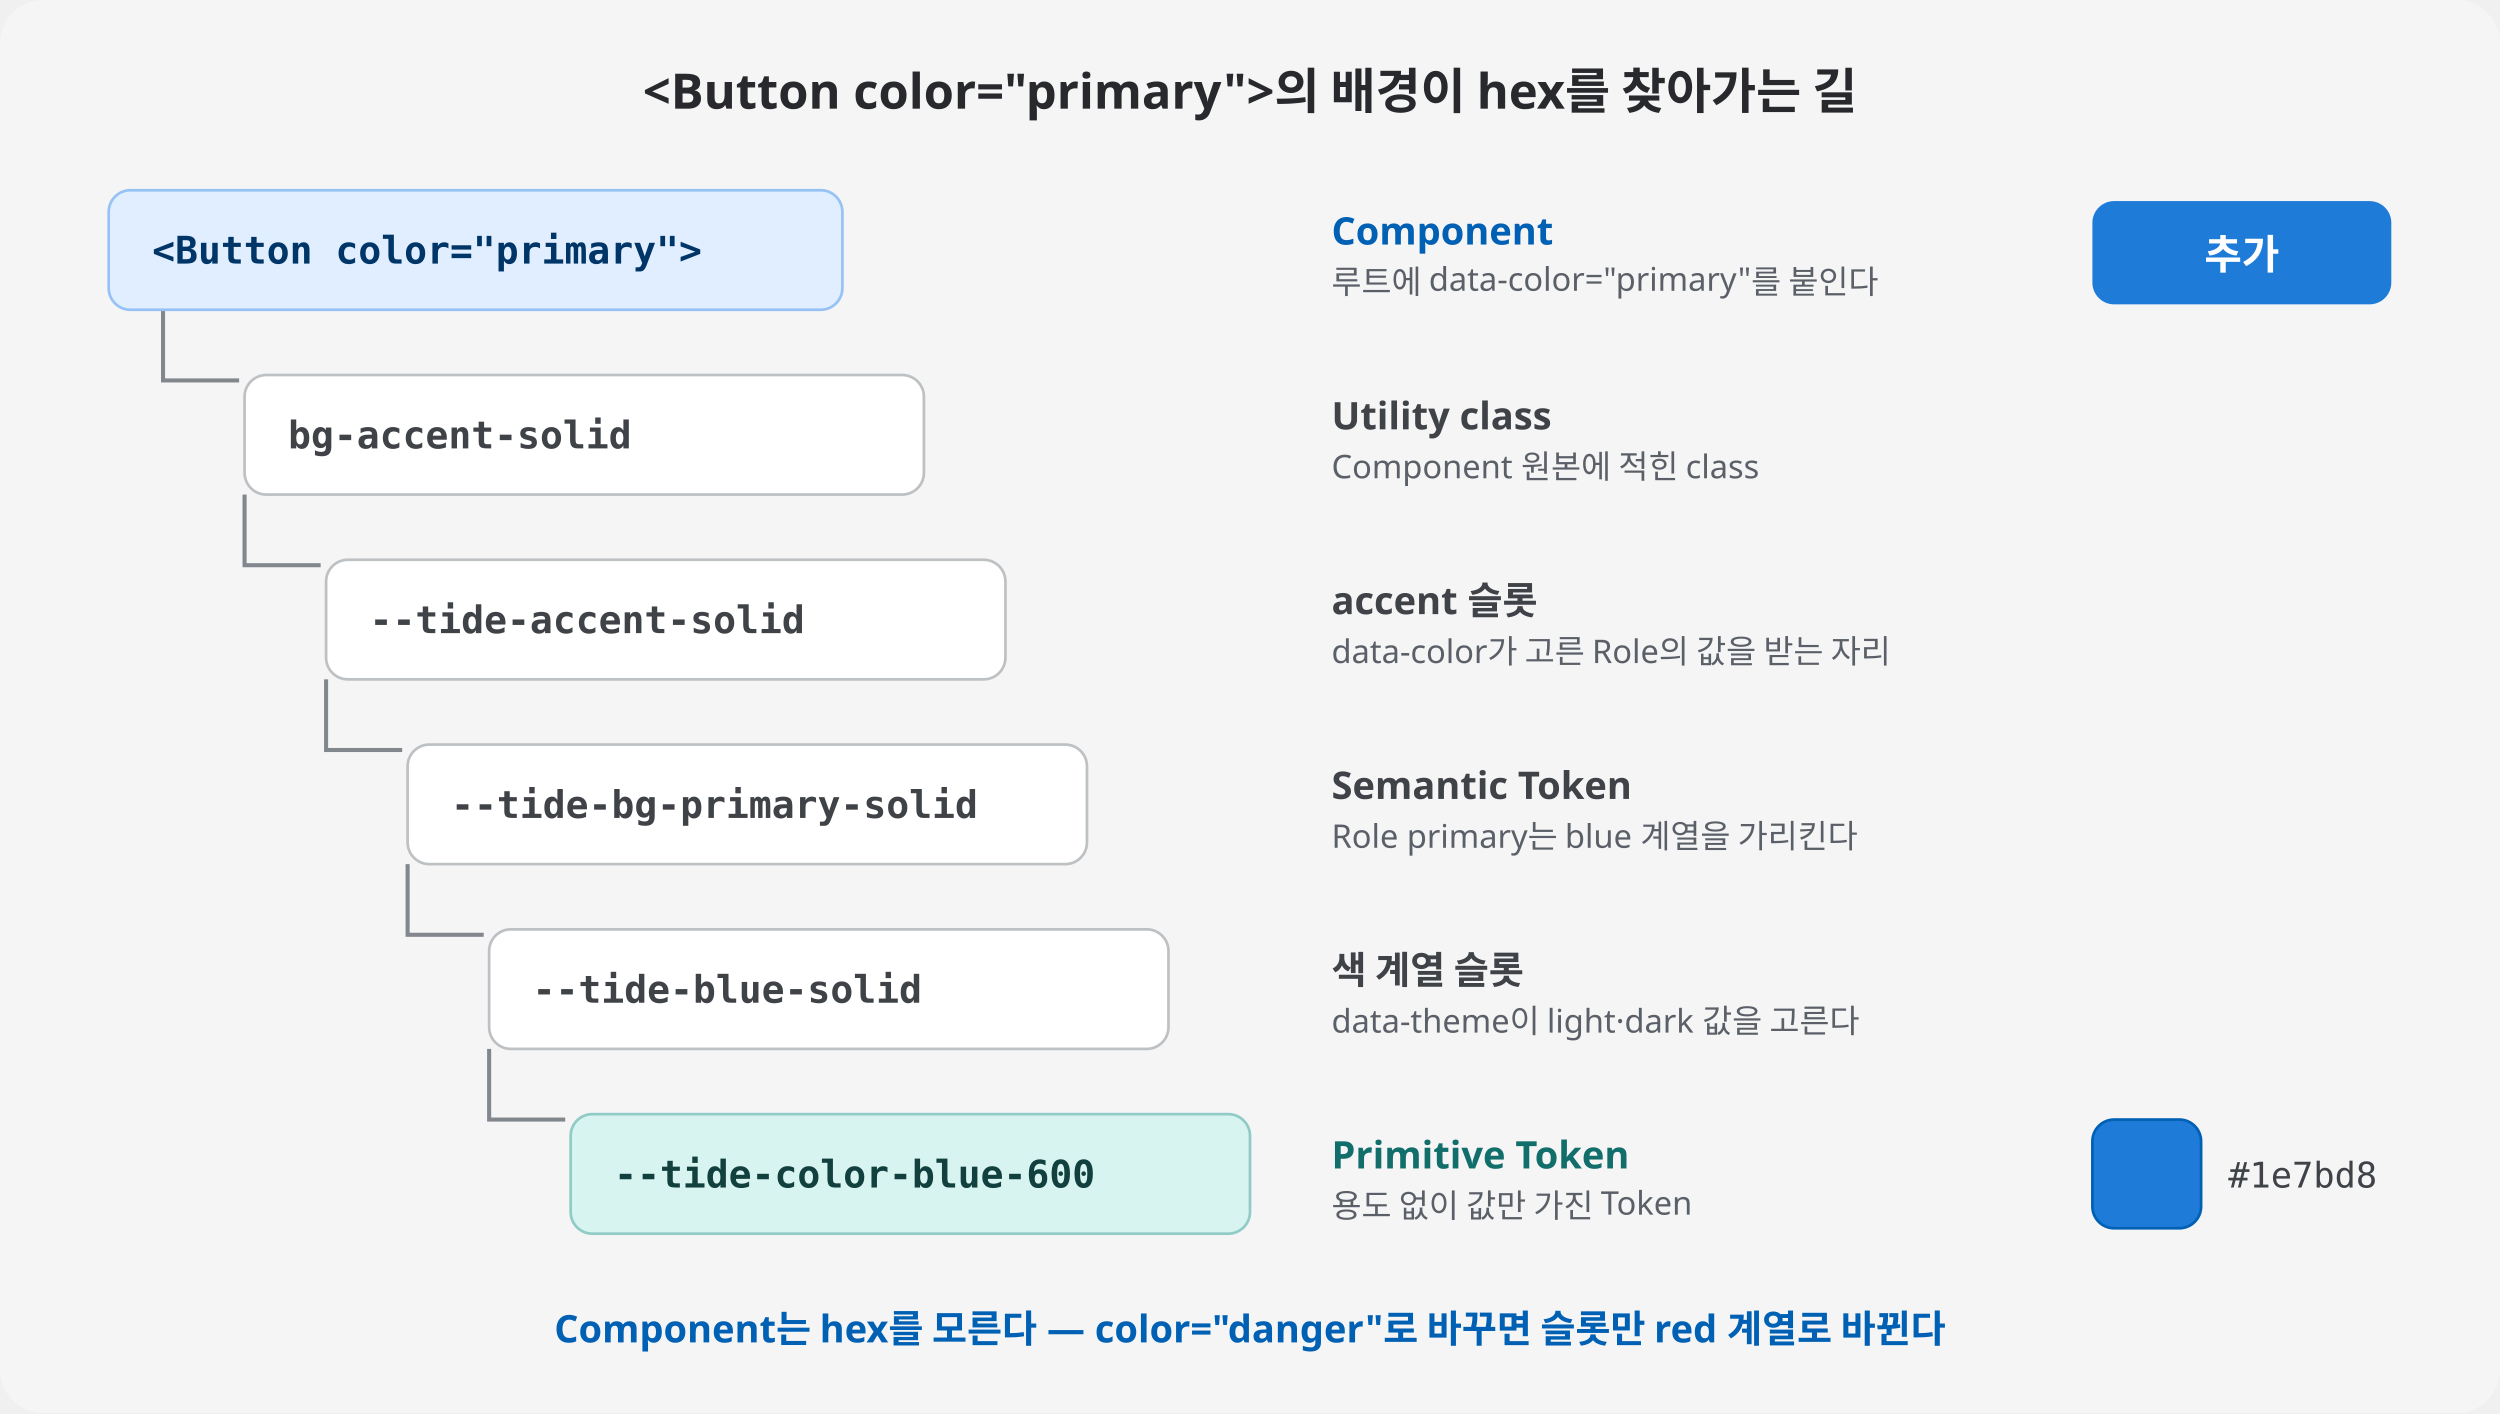
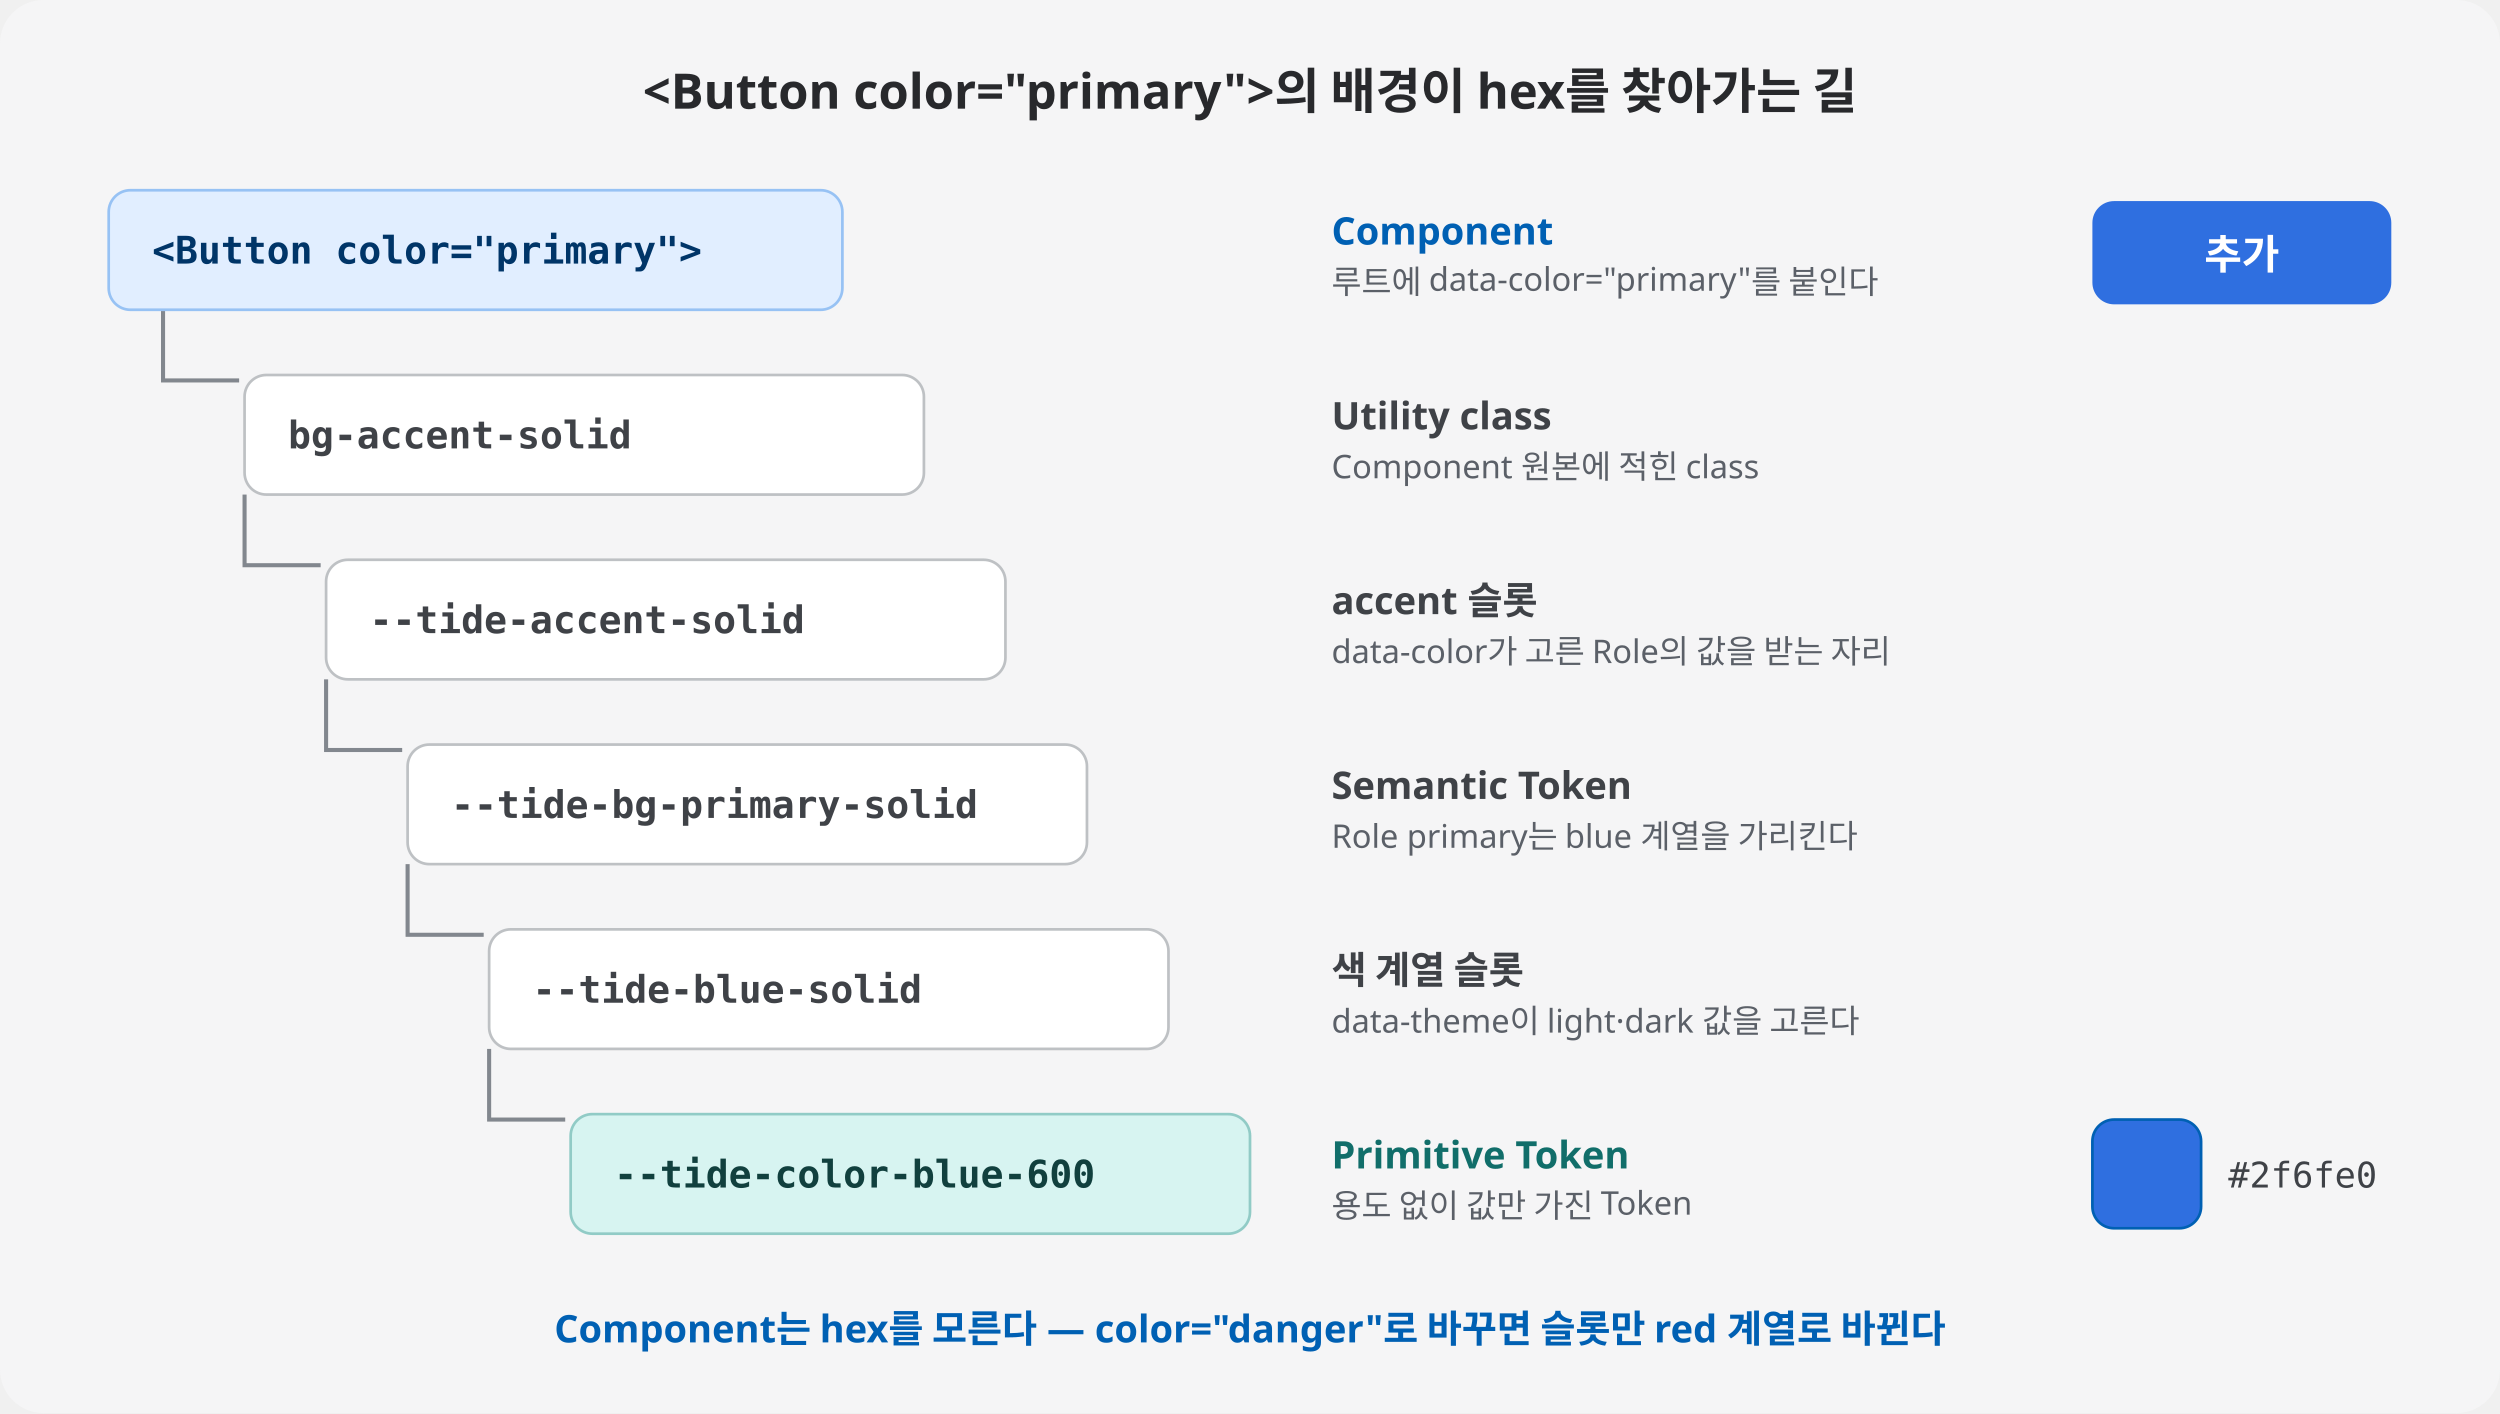
<svg xmlns="http://www.w3.org/2000/svg" viewBox="0 0 920 520" width="920" height="520" font-family="Pretendard, 'Apple SD Gothic Neo', 'Noto Sans KR', sans-serif">
  <style>
    .bg { fill: #f5f5f6; }
    .title { fill: #28292c; }
    .t1 { fill: #3f4247; }
    .t2 { fill: #5b6068; }
    .note { fill: #0060b3; }
    .ln { fill: none; stroke: #82878e; }
    .box { fill: #ffffff; stroke: #bec1c4; }
    .mono { fill: #3f4247; }
    .swatch { stroke: #0060b3; }
    .mint { fill: #d7f4f1; stroke: #91cbc6; } .mint-1 { fill: #11403e; } .mint-2 { fill: #116e6a; }
    .blue { fill: #e1eeff; stroke: #97c2f4; } .blue-1 { fill: #003568; } .blue-2 { fill: #0060b3; }
    @media (prefers-color-scheme: dark) {
      .bg { fill: #1a1a1a; }
      .title { fill: #f0f0f0; }
      .t1 { fill: #e8e8e8; }
      .t2 { fill: #9a9a9a; }
      .note { fill: #53a3fe; }
      .ln { stroke: #8a8a8a; }
      .box { fill: #2a2b2e; stroke: #5b6068; }
      .mono { fill: #e8e8ea; }
      .swatch { stroke: #97c2f4; }
      .mint { fill: #11403e; stroke: #91cbc6; } .mint-1 { fill: #d7f4f1; } .mint-2 { fill: #91cbc6; }
      .blue { fill: #003568; stroke: #53a3fe; } .blue-1 { fill: #e1eeff; } .blue-2 { fill: #97c2f4; }
    }
  </style>
  <rect class="bg" width="920" height="520" rx="16" />
  <text class="title" x="460" y="40" font-size="18" font-weight="700" text-anchor="middle">&lt;Button color="primary"&gt;의 배경이 hex를 찾아가는 길</text>
  <g class="ln" stroke-width="1.5">
    <path d="M60,114 V140 H88" />
    <path d="M90,182 V208 H118" />
    <path d="M120,250 V276 H148" />
    <path d="M150,318 V344 H178" />
    <path d="M180,386 V412 H208" />
  </g>
  <g font-family="ui-monospace, Menlo, monospace" font-size="14" font-weight="700">
    <rect class="blue" x="40" y="70" width="270" height="44" rx="8" />
    <text class="blue-1" x="56" y="97">&lt;Button color="primary"&gt;</text>
    <rect class="box" x="90" y="138" width="250" height="44" rx="8" />
    <text class="mono" x="106" y="165">bg-accent-solid</text>
    <rect class="box" x="120" y="206" width="250" height="44" rx="8" />
    <text class="mono" x="136" y="233">--tide-accent-solid</text>
    <rect class="box" x="150" y="274" width="250" height="44" rx="8" />
    <text class="mono" x="166" y="301">--tide-bg-primary-solid</text>
    <rect class="box" x="180" y="342" width="250" height="44" rx="8" />
    <text class="mono" x="196" y="369">--tide-blue-solid</text>
    <rect class="mint" x="210" y="410" width="250" height="44" rx="8" />
    <text class="mint-1" x="226" y="437">--tide-color-blue-600</text>
  </g>
  <g font-size="14" font-weight="700">
    <text class="blue-2" x="490" y="90">Component</text>
    <text class="t1" x="490" y="158">Utility class</text>
    <text class="t1" x="490" y="226">accent 슬롯</text>
    <text class="t1" x="490" y="294">Semantic Token</text>
    <text class="t1" x="490" y="362">색 계열 슬롯</text>
    <text class="mint-2" x="490" y="430">Primitive Token</text>
  </g>
  <g class="t2" font-size="12">
    <text x="490" y="108">루트에 data-color="primary"를 붙인다</text>
    <text x="490" y="176">Component 원본에 적힌 class</text>
    <text x="490" y="244">data-color가 고른 Role의 값을 받는 자리</text>
    <text x="490" y="312">Role primary는 blue 계열을 가리킨다</text>
    <text x="490" y="380">data-theme이 light·dark 값을 고른다</text>
    <text x="490" y="448">용도 없이 값만 가진 Token</text>
  </g>
-   <rect x="770" y="74" width="110" height="38" rx="8" fill="#1e7bd8" />
+   <rect x="770" y="74" width="110" height="38" rx="8" fill="#2f6fe0" />
  <text x="825" y="99" fill="#ffffff" font-size="15" font-weight="700" text-anchor="middle">추가</text>
-   <rect class="swatch" x="770" y="412" width="40" height="40" rx="8" fill="#1e7bd8" />
-   <text class="t1" x="820" y="437" font-size="13" font-family="ui-monospace, Menlo, monospace">#1e7bd8</text>
+   <rect class="swatch" x="770" y="412" width="40" height="40" rx="8" fill="#2f6fe0" />
+   <text class="t1" x="820" y="437" font-size="13" font-family="ui-monospace, Menlo, monospace">#2f6fe0</text>
  <text class="note" x="460" y="494" font-size="14" font-weight="700" text-anchor="middle">Component는 hex를 모른다 — color="danger"로 바꾸면 슬롯만 red 계열로 바뀐다</text>
</svg>
